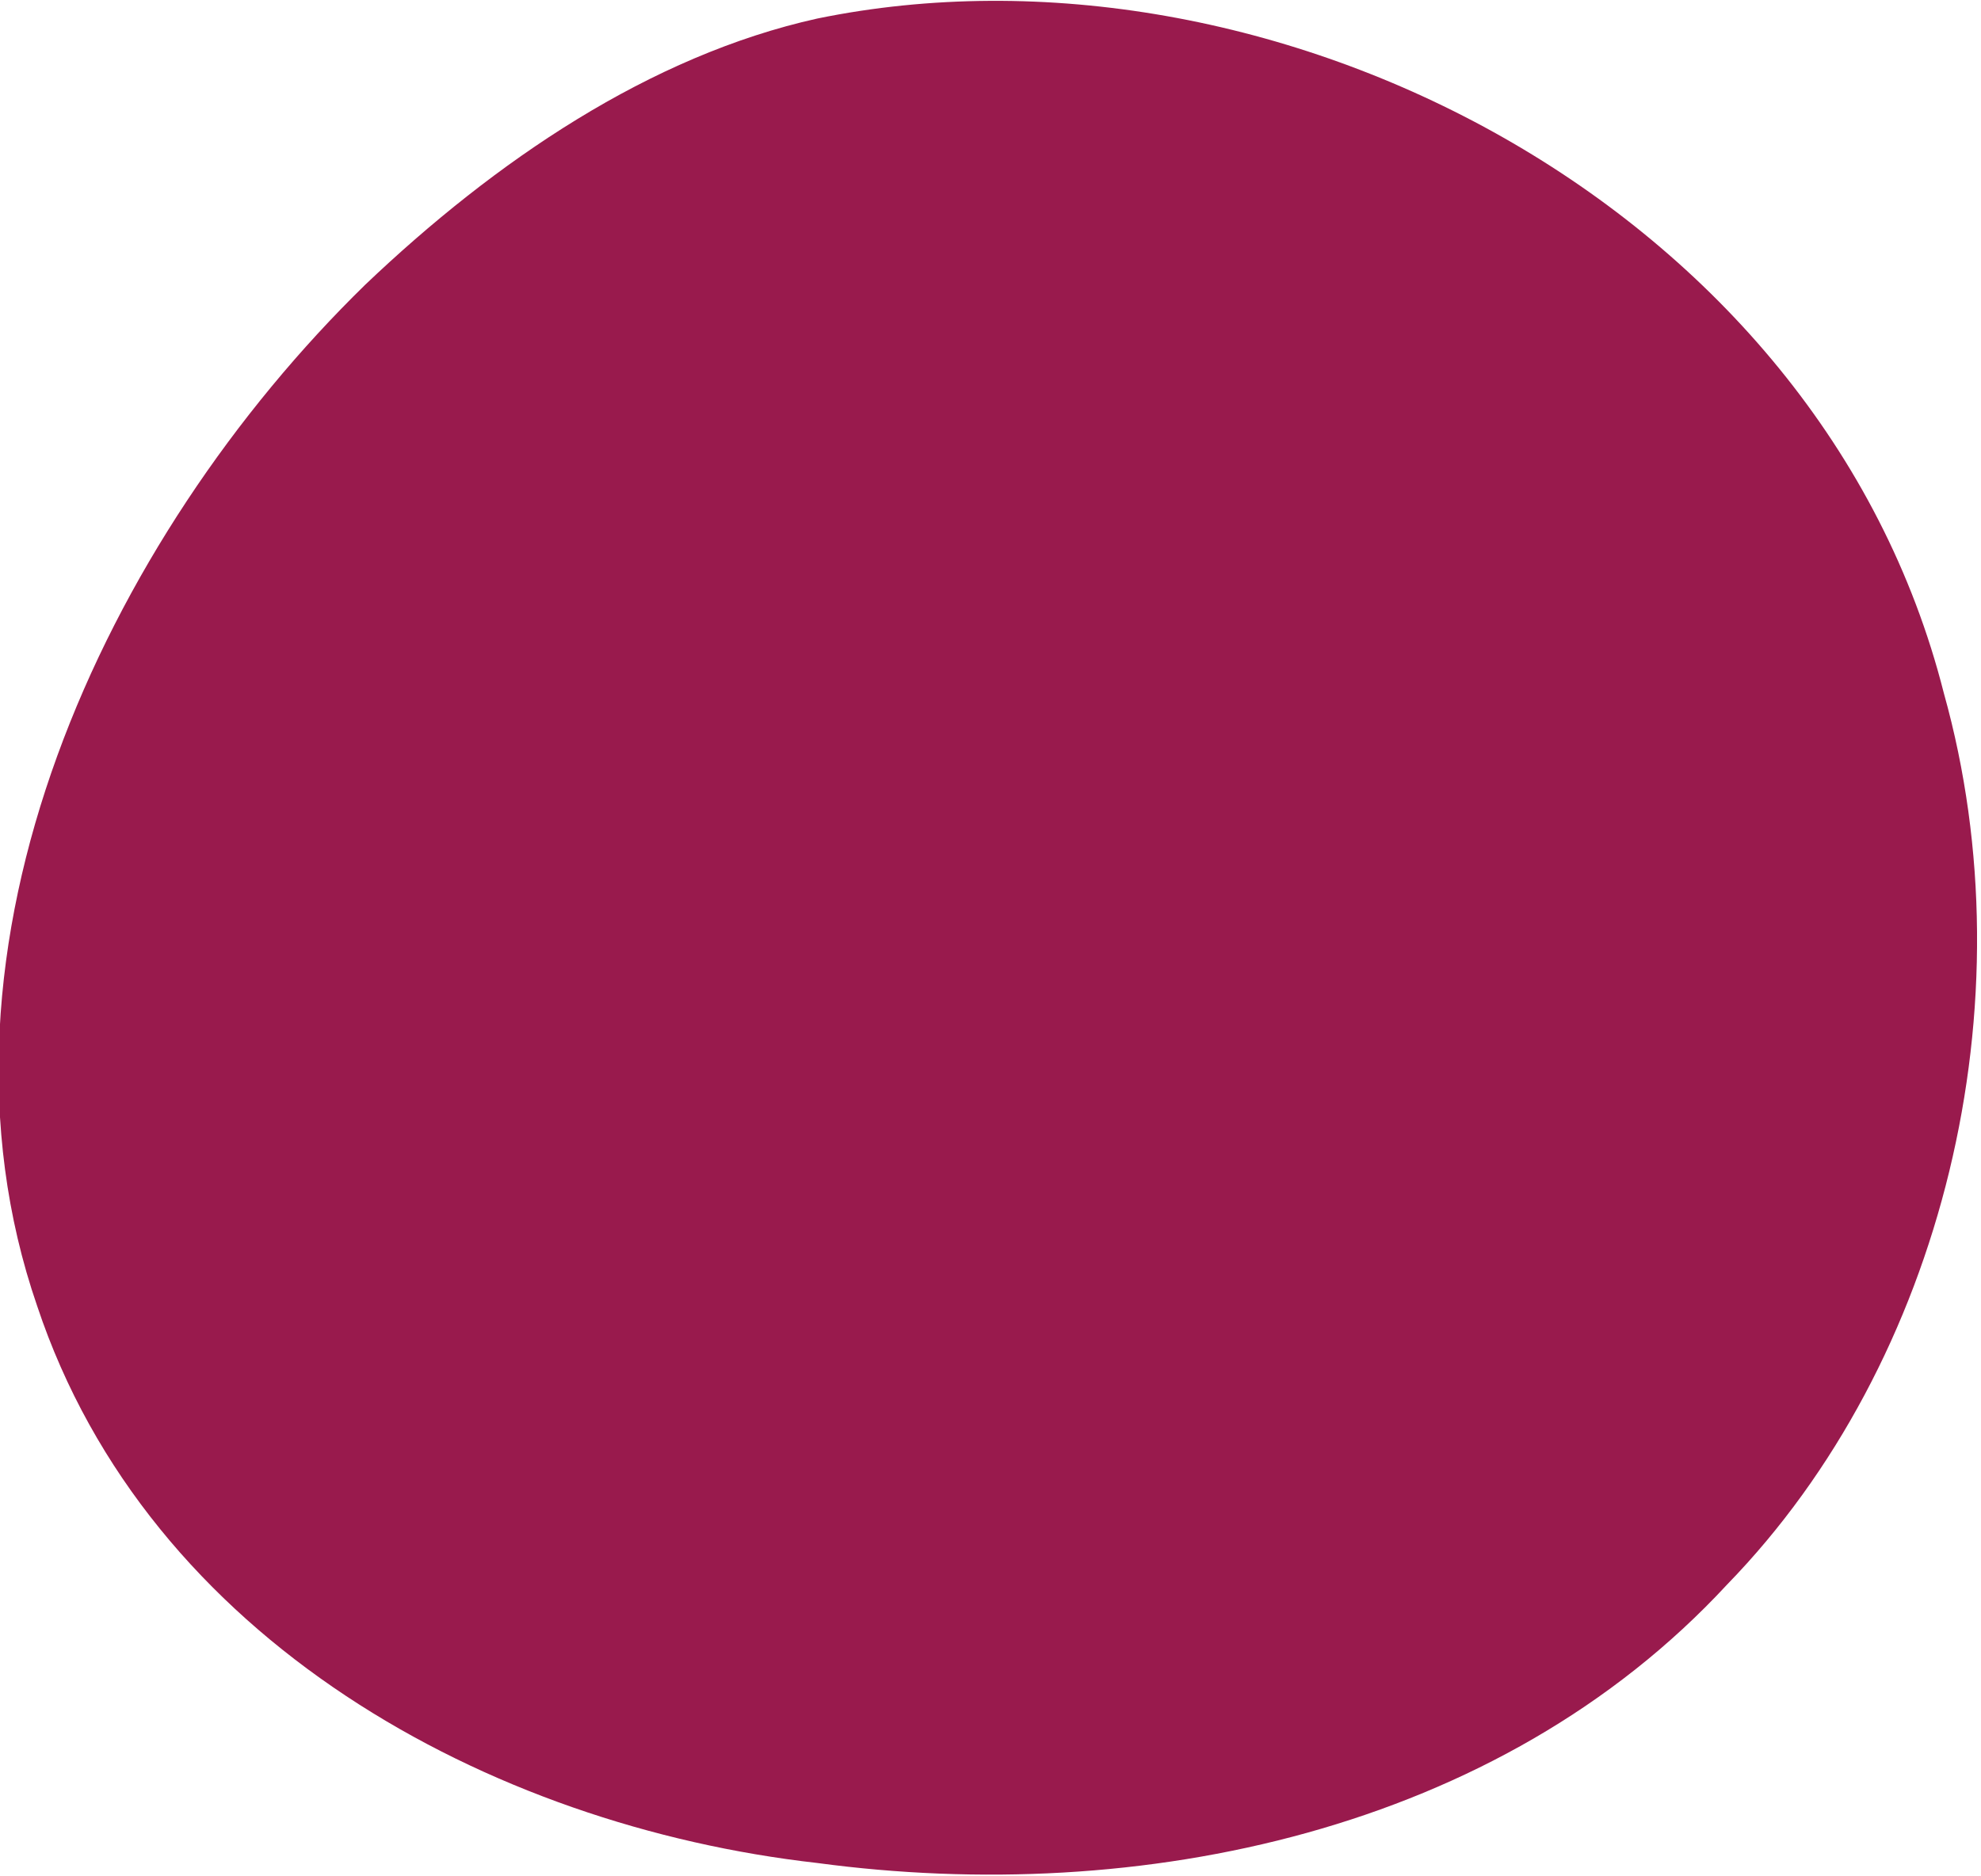
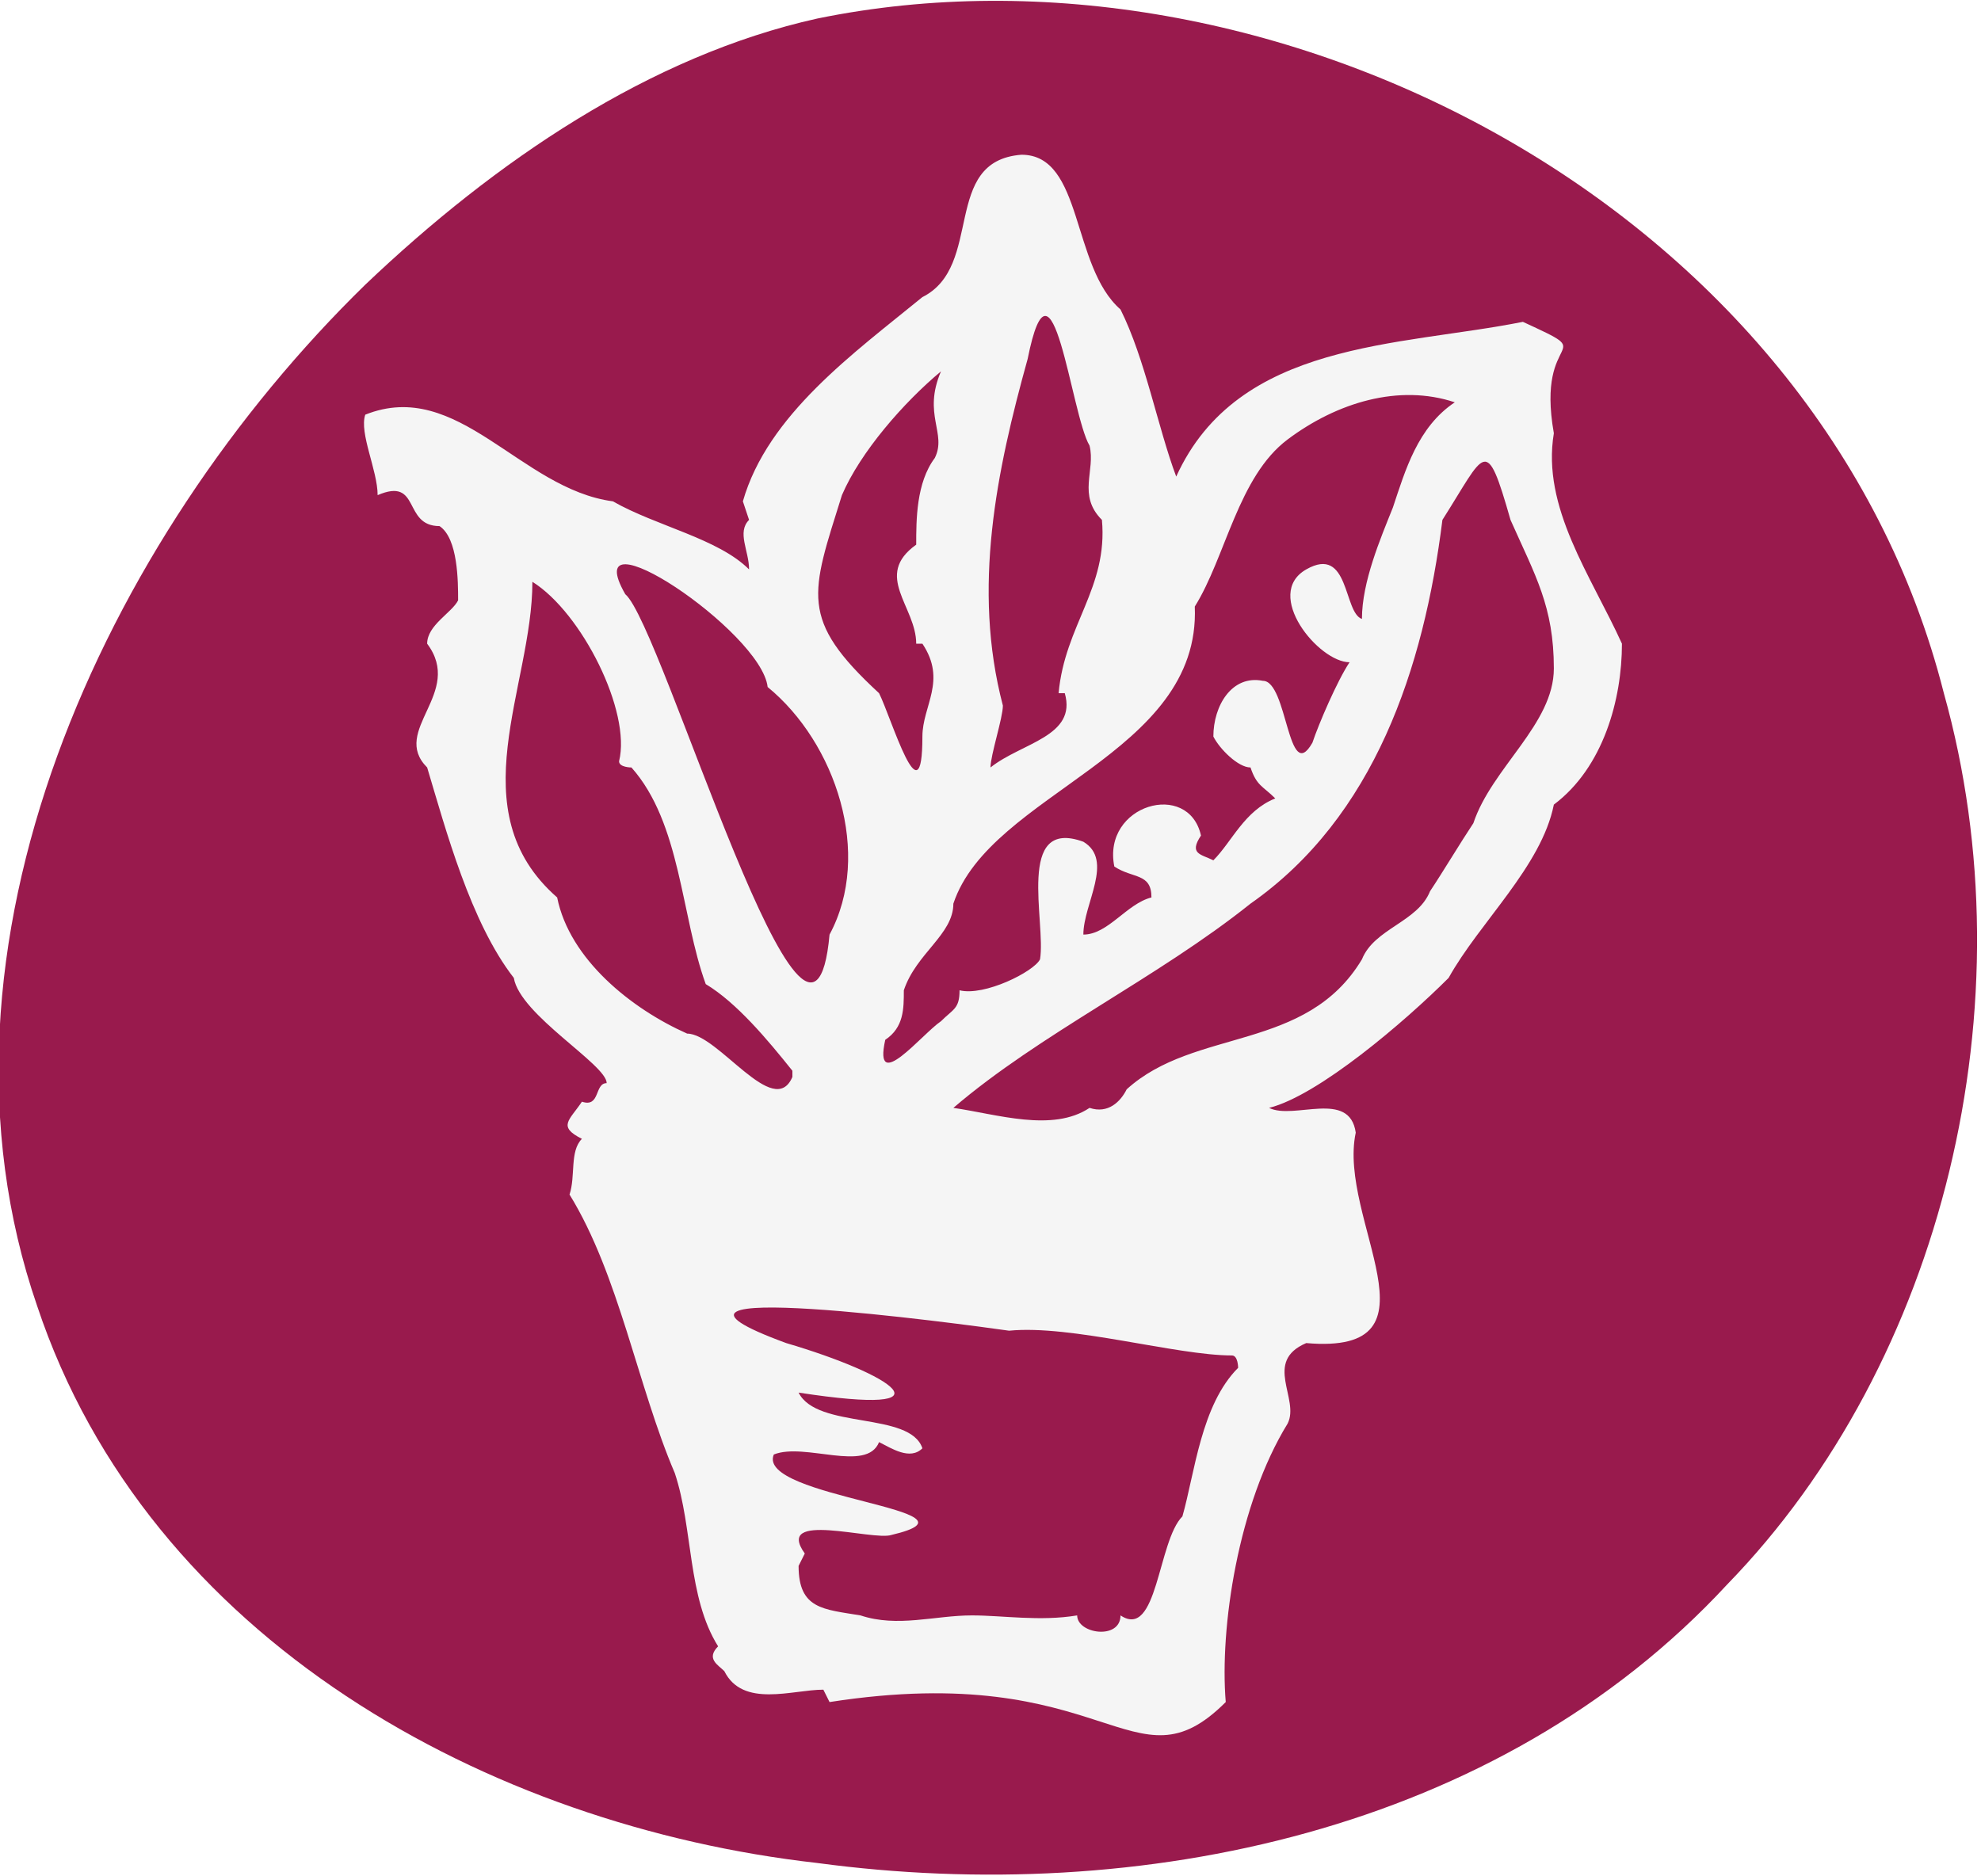
<svg xmlns="http://www.w3.org/2000/svg" id="Ebene_1" version="1.1" viewBox="0 0 32 30.3">
  <defs>
    <style>
      .st0 {
        fill: #991a4d;
      }
+ 
+       .st1 {
+         fill: #f5f5f5;
+       }
    </style>
  </defs>
  <path class="st0" d="M13.2.3c-2.7.6-5.2,2.3-7.3,4.3C1.7,8.7-1.4,15.3.6,21.1c1.8,5.4,7.3,8.4,12.6,9,5.2.7,11-.5,14.7-4.5,3.5-3.6,4.9-9.4,3.5-14.4C29.4,3.3,20.5-1.2,13.2.3Z" />
+   <path class="st1" d="M13.3,27.3c-.5,0-1.3.3-1.6-.3-.1-.1-.3-.2-.1-.4-.5-.8-.4-1.9-.7-2.8-.6-1.4-.9-3.2-1.7-4.5.1-.3,0-.7.2-.9-.4-.2-.2-.3,0-.6.3.1.2-.3.4-.3,0-.3-1.4-1.1-1.5-1.7-.7-.9-1.1-2.4-1.4-3.4-.6-.6.6-1.2,0-2,0-.3.4-.5.5-.7,0-.3,0-1-.3-1.2-.6,0-.3-.8-1-.5,0-.4-.3-1-.2-1.3,1.5-.6,2.5,1.2,4,1.4.7.4,1.7.6,2.2,1.1,0-.3-.2-.6,0-.8,0,0-.1-.3-.1-.3.4-1.4,1.8-2.4,2.9-3.3,1-.5.3-2.2,1.6-2.3,1,0,.8,1.8,1.6,2.5.4.8.6,1.9.9,2.7,1-2.2,3.6-2.1,5.6-2.5,1.3.6.2.1.5,1.8-.2,1.2.6,2.3,1.1,3.4,0,.9-.3,2-1.1,2.6-.2,1-1.2,1.9-1.7,2.8-.7.7-2.1,1.9-2.9,2.1.4.2,1.3-.3,1.4.4-.3,1.4,1.5,3.6-.8,3.4-.7.3-.1.9-.3,1.3-.8,1.3-1.1,3.3-1,4.5-1.5,1.5-1.9-.7-6.4,0ZM17.1,11.2c.1-1.1.8-1.7.7-2.8-.4-.4-.1-.8-.2-1.2-.3-.5-.6-3.4-1-1.4-.5,1.8-.9,3.7-.4,5.6,0,.2-.2.8-.2,1,.5-.4,1.4-.5,1.2-1.2ZM14.8,10.4c0-.6-.7-1.1,0-1.6,0-.4,0-1,.3-1.4.2-.4-.2-.7.1-1.4-.6.5-1.3,1.3-1.6,2-.5,1.6-.7,2,.6,3.2.2.4.7,2.1.7.7,0-.5.4-.9,0-1.5ZM18.6,14.5c0-.4-.3-.3-.6-.5-.2-1,1.2-1.4,1.4-.5-.2.3,0,.3.2.4.3-.3.5-.8,1-1-.2-.2-.3-.2-.4-.5-.2,0-.5-.3-.6-.5,0-.5.3-1,.8-.9.4,0,.4,1.7.8,1,.1-.3.4-1,.6-1.3-.5,0-1.4-1.1-.7-1.5.7-.4.6.7.9.8,0-.6.3-1.3.5-1.8.2-.6.4-1.3,1-1.7-.9-.3-1.9,0-2.7.6-.8.6-1,1.9-1.5,2.7.1,2.4-3.3,3-3.9,4.8,0,.5-.6.8-.8,1.4,0,.3,0,.6-.3.8-.2.9.6-.1.9-.3.2-.2.3-.2.3-.5.4.1,1.2-.3,1.3-.5.1-.6-.4-2.3.7-1.9.5.3,0,1,0,1.5.4,0,.7-.5,1.1-.6ZM18.2,17.6c1.1-1,2.9-.6,3.8-2.1.2-.5.9-.6,1.1-1.1.2-.3.5-.8.7-1.1.3-.9,1.3-1.6,1.3-2.5,0-1-.3-1.5-.7-2.4-.4-1.4-.4-1.1-1.1,0-.3,2.4-1.1,4.8-3.1,6.2-1.5,1.2-3.4,2.1-4.8,3.3.7.1,1.6.4,2.2,0,.3.1.5-.1.6-.3ZM13.4,15.1c.7-1.3.1-3.1-1-4-.1-.9-3.1-2.9-2.3-1.5.6.5,3,8.8,3.3,5.5ZM12.8,17.3c-.4-.5-.9-1.1-1.4-1.4-.4-1.1-.4-2.6-1.2-3.5,0,0-.2,0-.2-.1.2-.8-.6-2.4-1.4-2.9,0,1.7-1.2,3.7.4,5.1.2,1,1.2,1.8,2.1,2.2.5,0,1.4,1.4,1.7.7ZM12.9,25.3c0,.7.4.7,1,.8.6.2,1.2,0,1.8,0,.5,0,1.1.1,1.7,0,0,.3.7.4.7,0,.6.4.6-1.2,1-1.6.2-.7.3-1.8.9-2.4,0,0,0-.2-.1-.2-.9,0-2.6-.5-3.6-.4-.7-.1-6.6-.9-3.6.2,1.7.5,2.8,1.2.2.8.3.6,1.8.3,2,.9-.2.2-.5,0-.7-.1-.2.5-1.2,0-1.7.2-.3.7,3.6.9,1.9,1.3-.3.1-1.9-.4-1.4.3Z" />
</svg>
